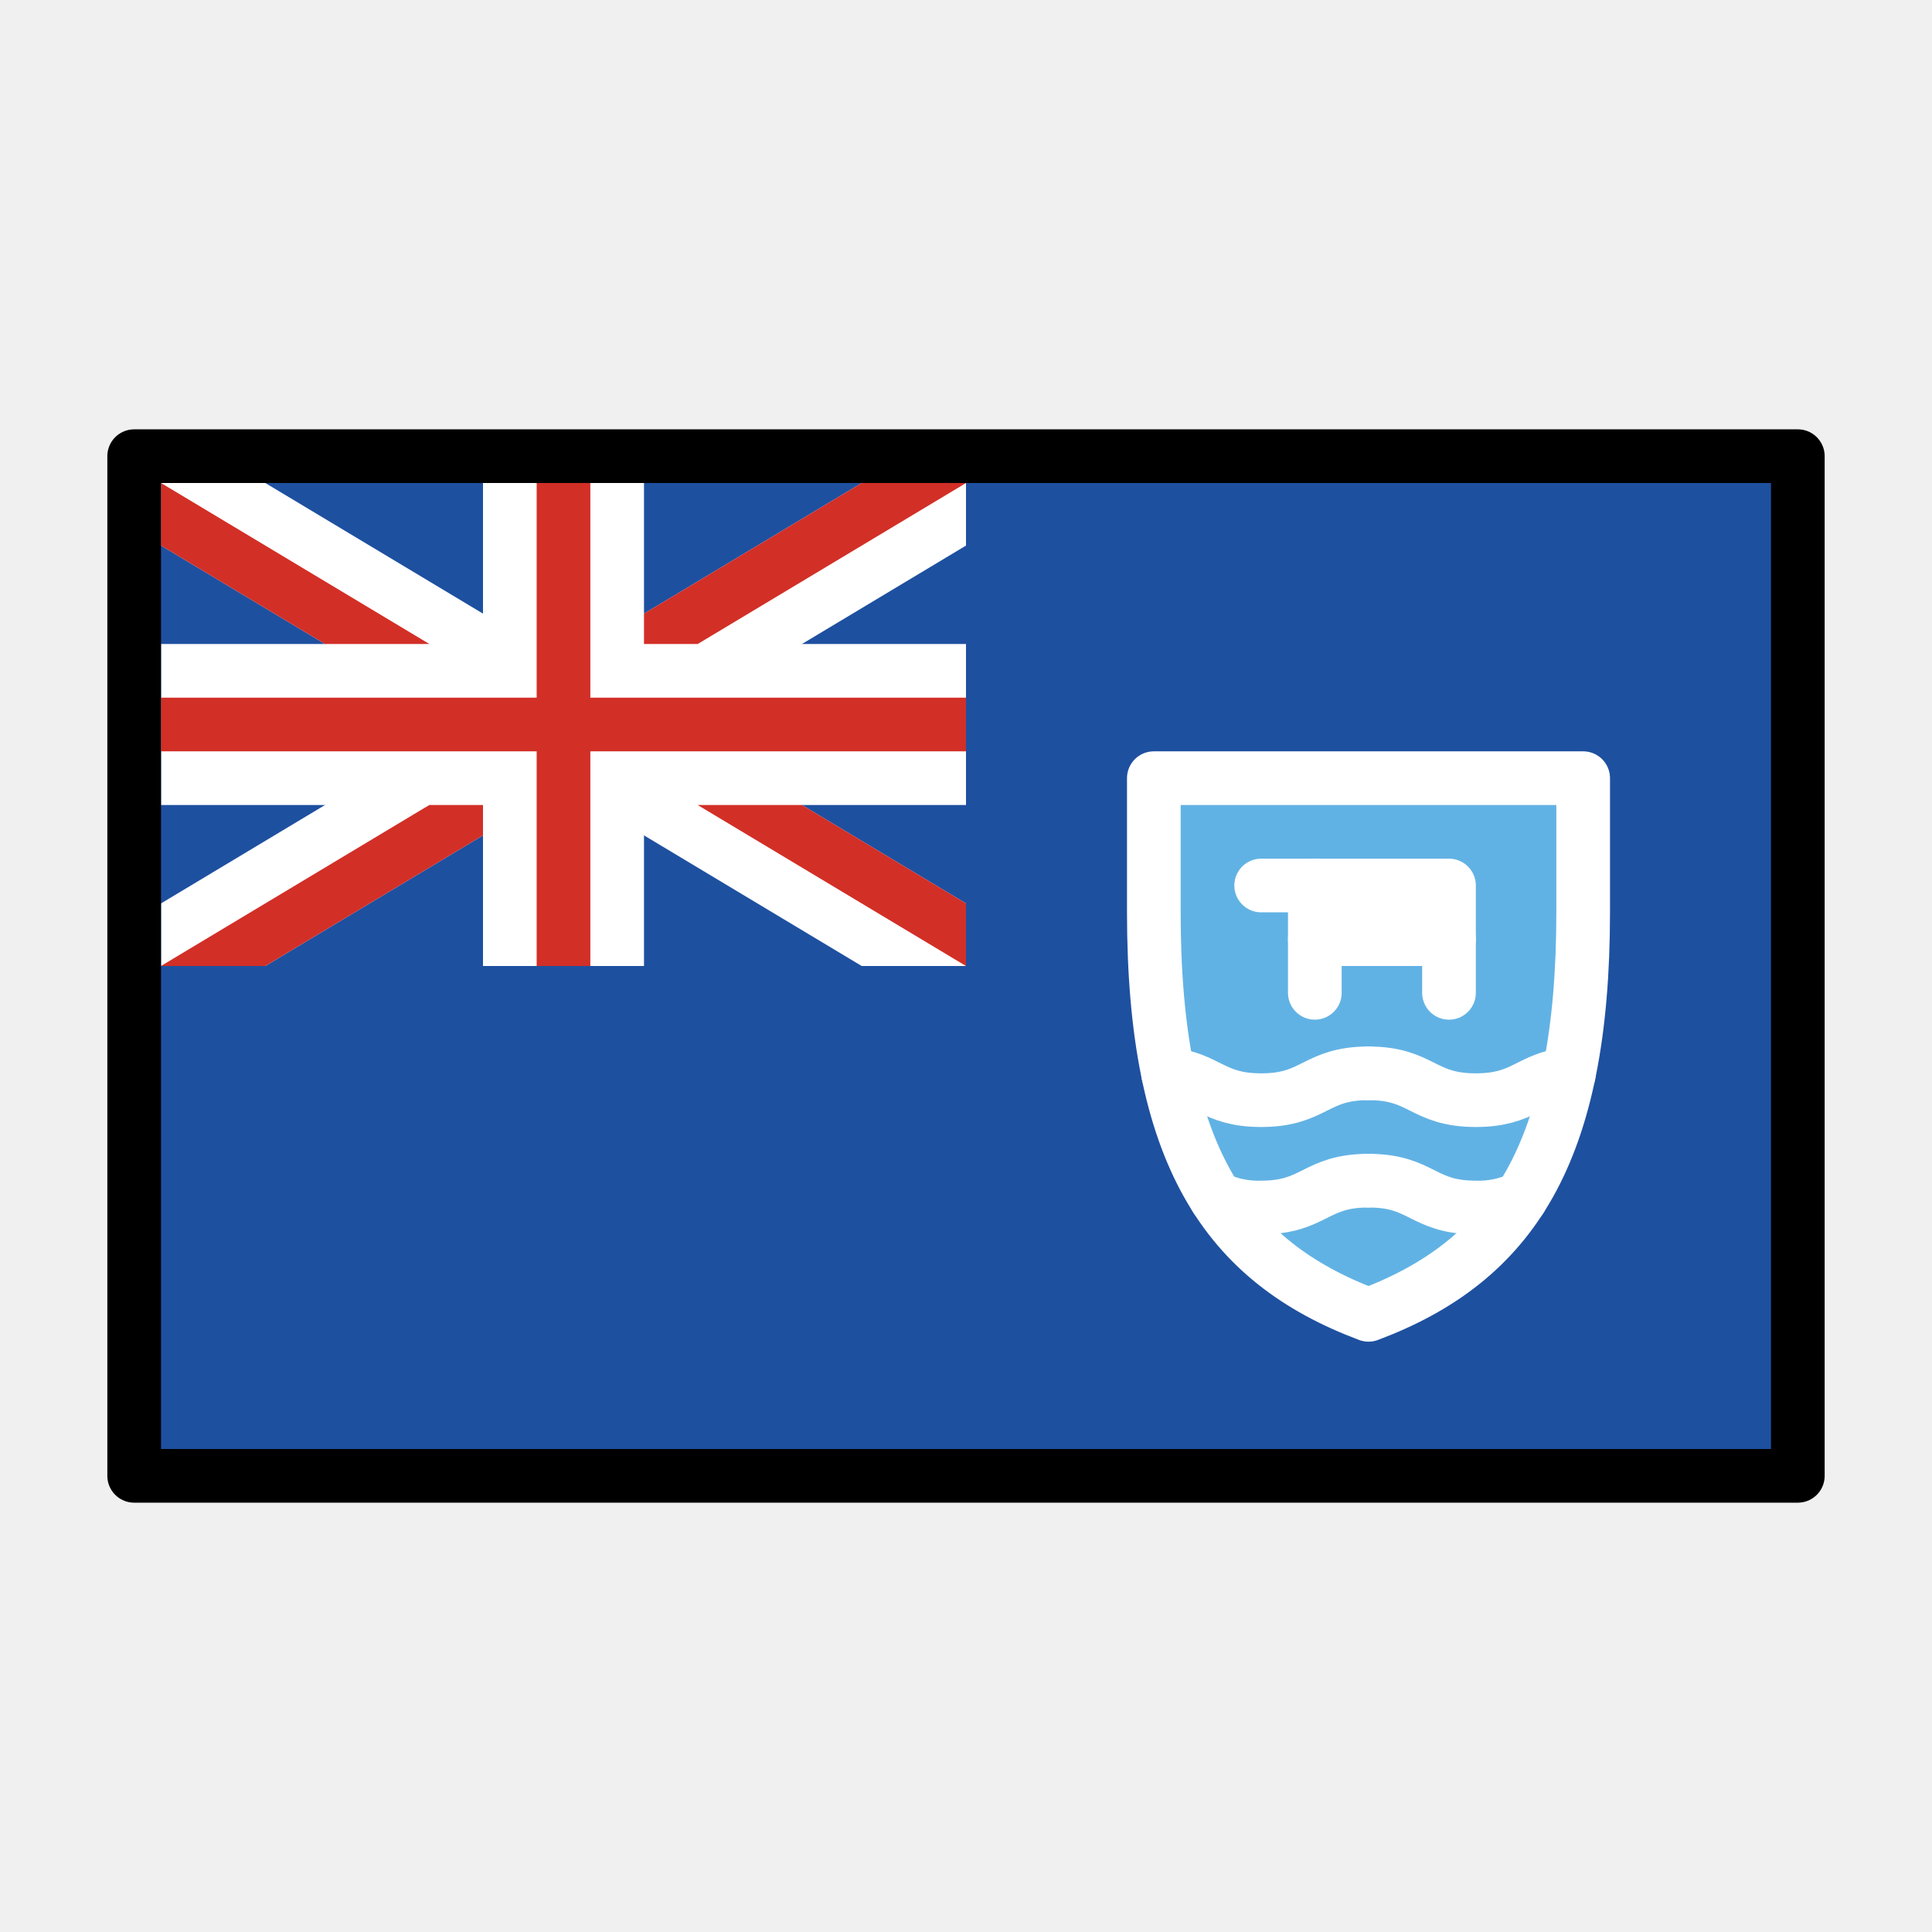
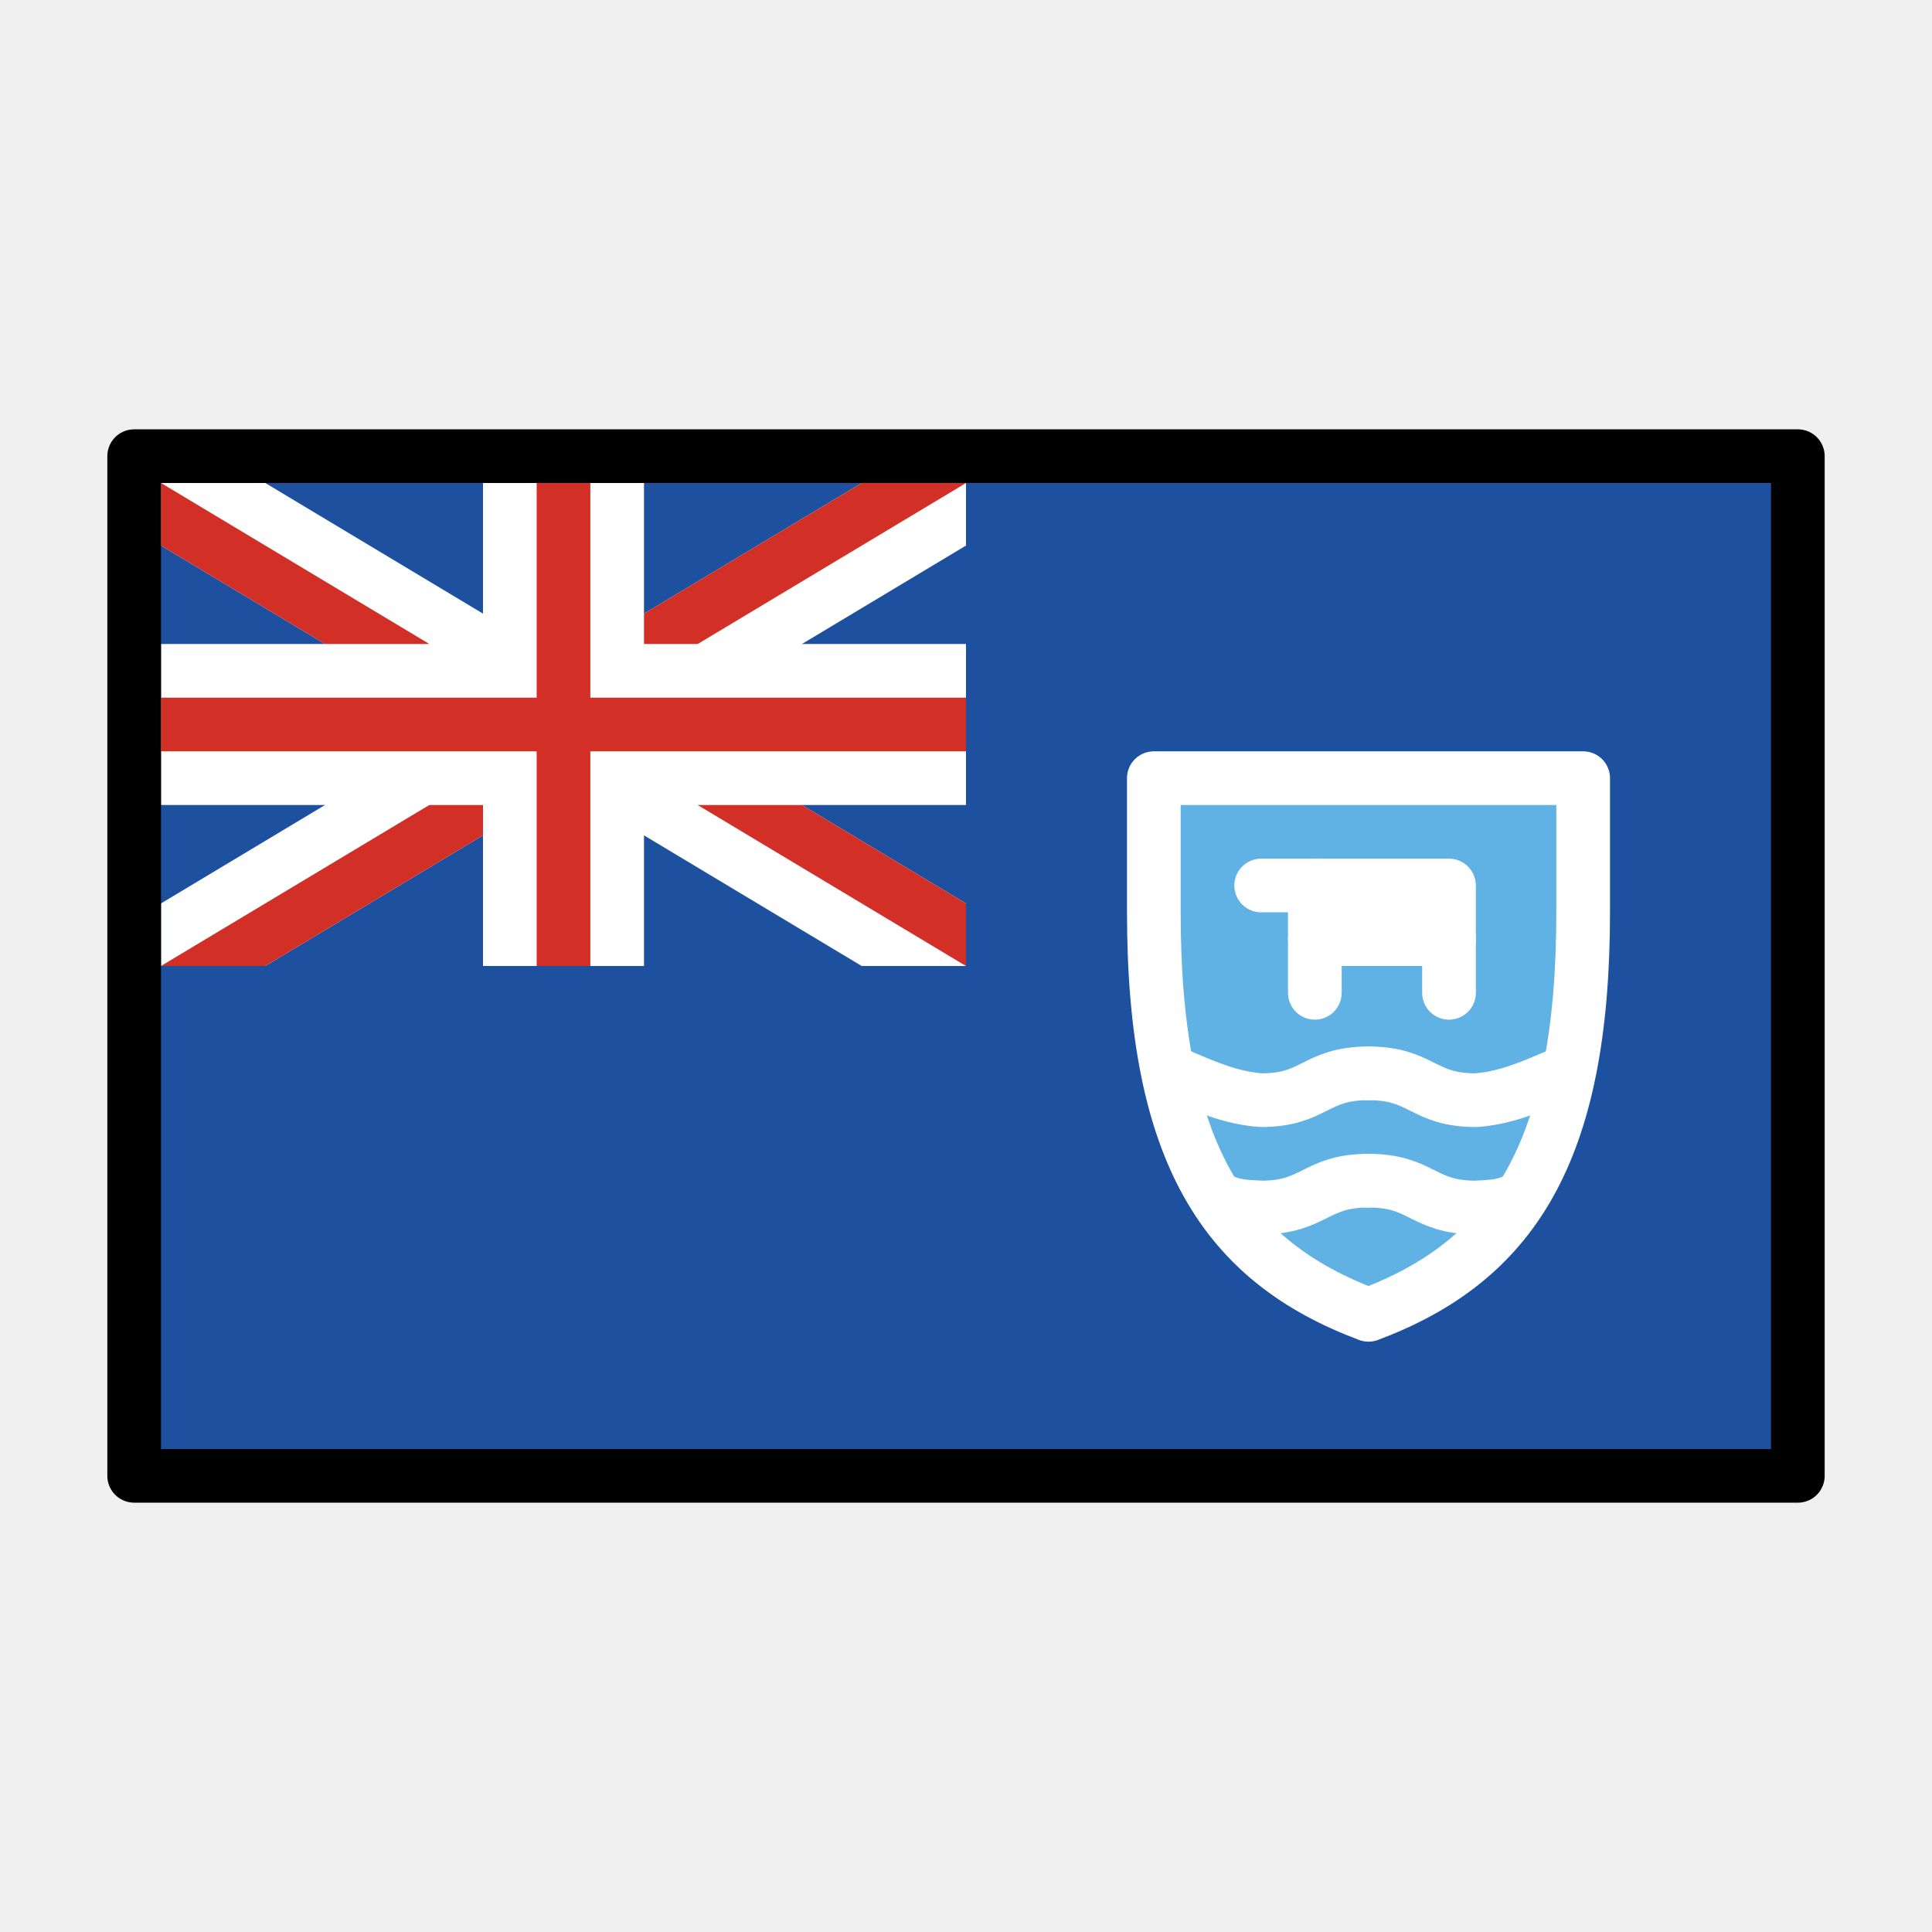
<svg xmlns="http://www.w3.org/2000/svg" id="emoji" viewBox="0 0 72 72">
  <g id="color">
    <rect x="5" y="17" width="62" height="38" fill="#1e50a0" />
    <g>
      <polygon fill="#fff" points="9.887 18 6 18 6 20.332 32.113 36 36 36 36 33.668 9.887 18" />
      <polygon fill="#fff" points="36 20.332 36 18 32.113 18 6 33.668 6 36 9.887 36 36 20.332" />
      <rect x="6" y="24" width="30" height="6" fill="#fff" />
      <rect x="18" y="18" width="6" height="18" fill="#fff" />
      <rect x="20" y="18" width="2" height="18" fill="#d22f27" />
      <rect x="6" y="26" width="30" height="2" fill="#d22f27" />
      <polygon fill="#d22f27" points="36 33.668 29.887 30 26 30 36 36 36 35.999 36 33.668" />
      <polygon fill="#d22f27" points="36 18 32.113 18 24 22.868 24 24 26.001 24 36 18.001 36 18" />
      <polygon fill="#d22f27" points="6 20.332 12.113 24 16.001 24 6.001 18 6 18.001 6 20.332" />
      <polygon fill="#d22f27" points="6 36 9.887 36 18 31.132 18 30 16 30 6 35.999 6 36" />
    </g>
    <path fill="#61b2e4" d="M59,29v5c0,9-2.667,13-8,15-5.333-2-8-6-8-15V29Z" />
    <path fill="none" stroke="#fff" stroke-linecap="round" stroke-linejoin="round" stroke-width="2" d="M59,29v5c0,9-2.667,13-8,15-5.333-2-8-6-8-15V29Z" />
    <rect x="49" y="33" width="5" height="2" fill="none" stroke="#fff" stroke-linecap="round" stroke-linejoin="round" stroke-width="2" />
    <line x1="54" x2="54" y1="35" y2="37" fill="none" stroke="#fff" stroke-linecap="round" stroke-linejoin="round" stroke-width="2" />
    <line x1="49" x2="49" y1="35" y2="37" fill="none" stroke="#fff" stroke-linecap="round" stroke-linejoin="round" stroke-width="2" />
    <line x1="47" x2="49" y1="33" y2="33" fill="none" stroke="#fff" stroke-linecap="round" stroke-linejoin="round" stroke-width="2" />
-     <path stroke="#fff" stroke-linecap="round" stroke-linejoin="round" stroke-width="2" d="M43.534,40.027C45.019,40.186,45.196,41,47,41c2,0,2-1,4-1" />
-     <path fill="none" stroke="#fff" stroke-linecap="round" stroke-linejoin="round" stroke-width="2" d="M45.317,44.654A3.732,3.732,0,0,0,47,45c2,0,2-1,4-1" />
-     <path stroke="#fff" stroke-linecap="round" stroke-linejoin="round" stroke-width="2" d="M58.466,40.027C56.981,40.186,56.804,41,55,41c-2,0-2-1-4-1" />
-     <path fill="none" stroke="#fff" stroke-linecap="round" stroke-linejoin="round" stroke-width="2" d="M56.683,44.654A3.732,3.732,0,0,1,55,45c-2,0-2-1-4-1" />
+     <path stroke="#fff" stroke-linecap="round" stroke-linejoin="round" stroke-width="2" d="M44.035,40.115C45.035,40.548,45.945,40.925,47,41c2,0,2,-1,4,-1" />
+     <path fill="none" stroke="#fff" stroke-linecap="round" stroke-linejoin="round" stroke-width="2" d="M45.721,44.814C46.142,44.978,46.579,44.971,47,45c2,0,2,-1,4,-1" />
+     <path stroke="#fff" stroke-linecap="round" stroke-linejoin="round" stroke-width="2" d="M57.965,40.115C56.965,40.548,56.055,40.925,55,41c-2,0-2-1-4-1" />
+     <path fill="none" stroke="#fff" stroke-linecap="round" stroke-linejoin="round" stroke-width="2" d="M56.279,44.814C55.858,44.978,55.421,44.971,55,45c-2,0-2-1-4-1" />
  </g>
  <g id="line">
    <rect x="5" y="17" width="62" height="38" fill="none" stroke="#000" stroke-linecap="round" stroke-linejoin="round" stroke-width="2" />
  </g>
</svg>
